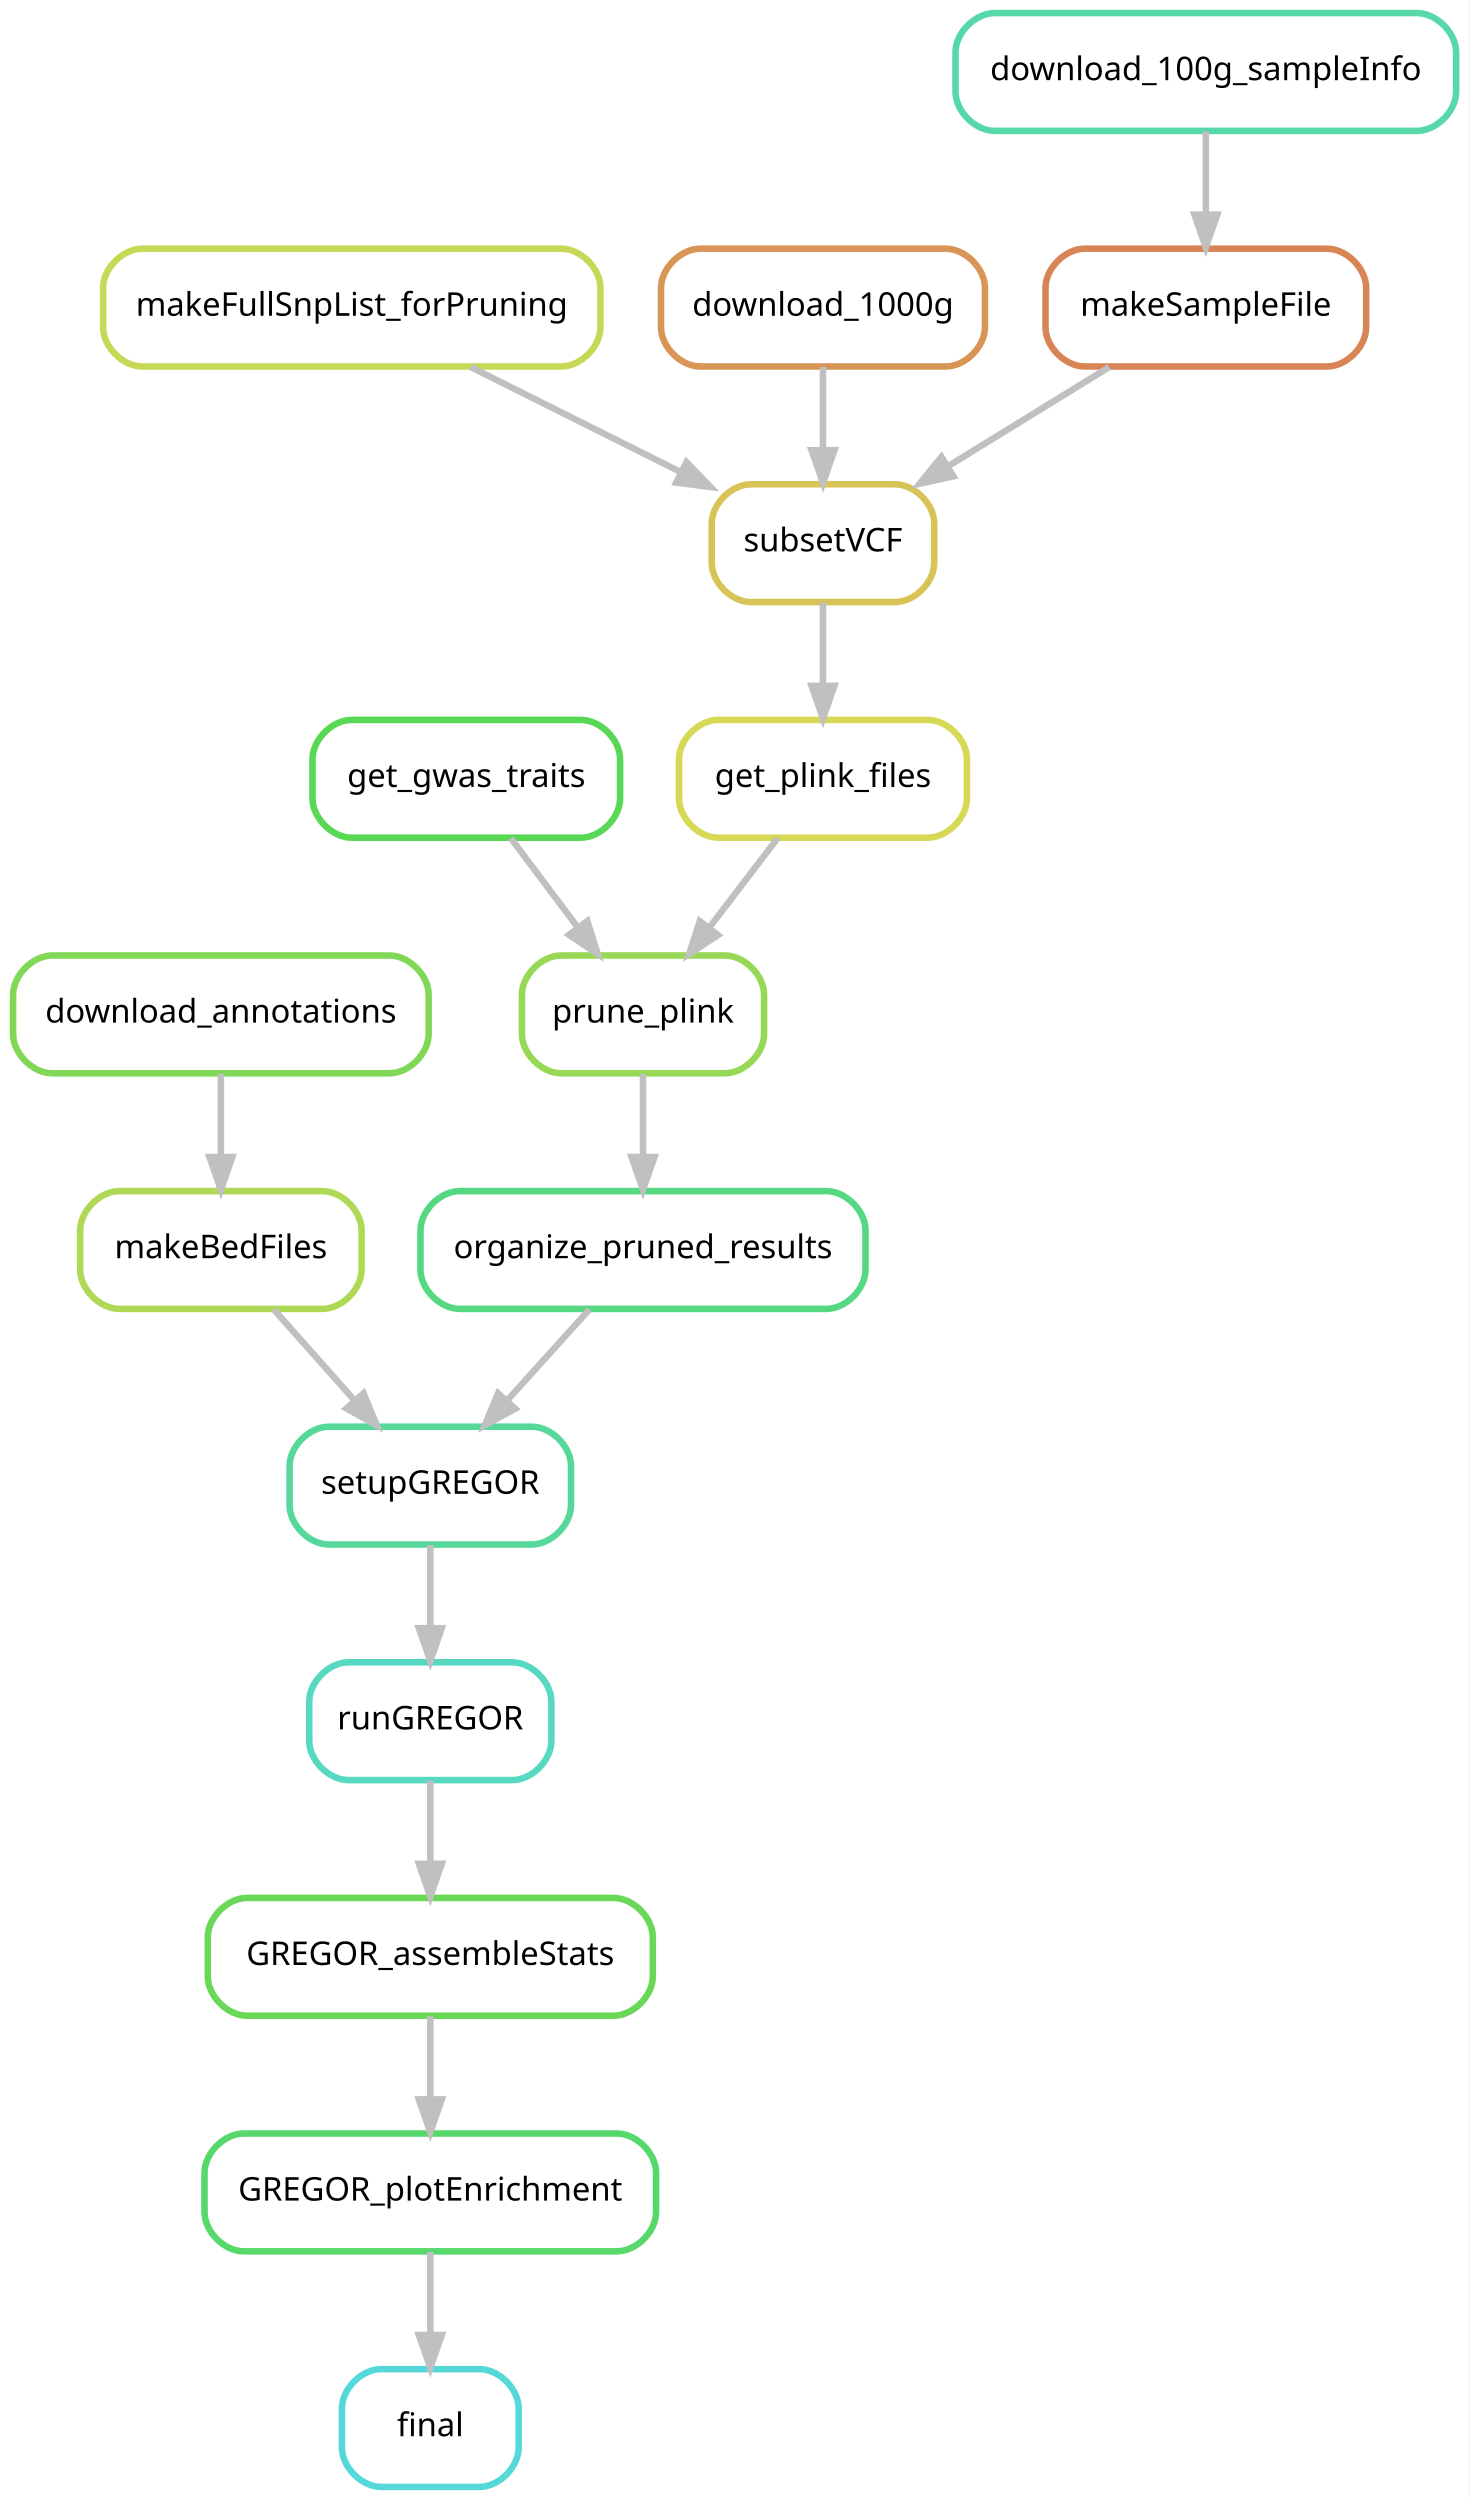
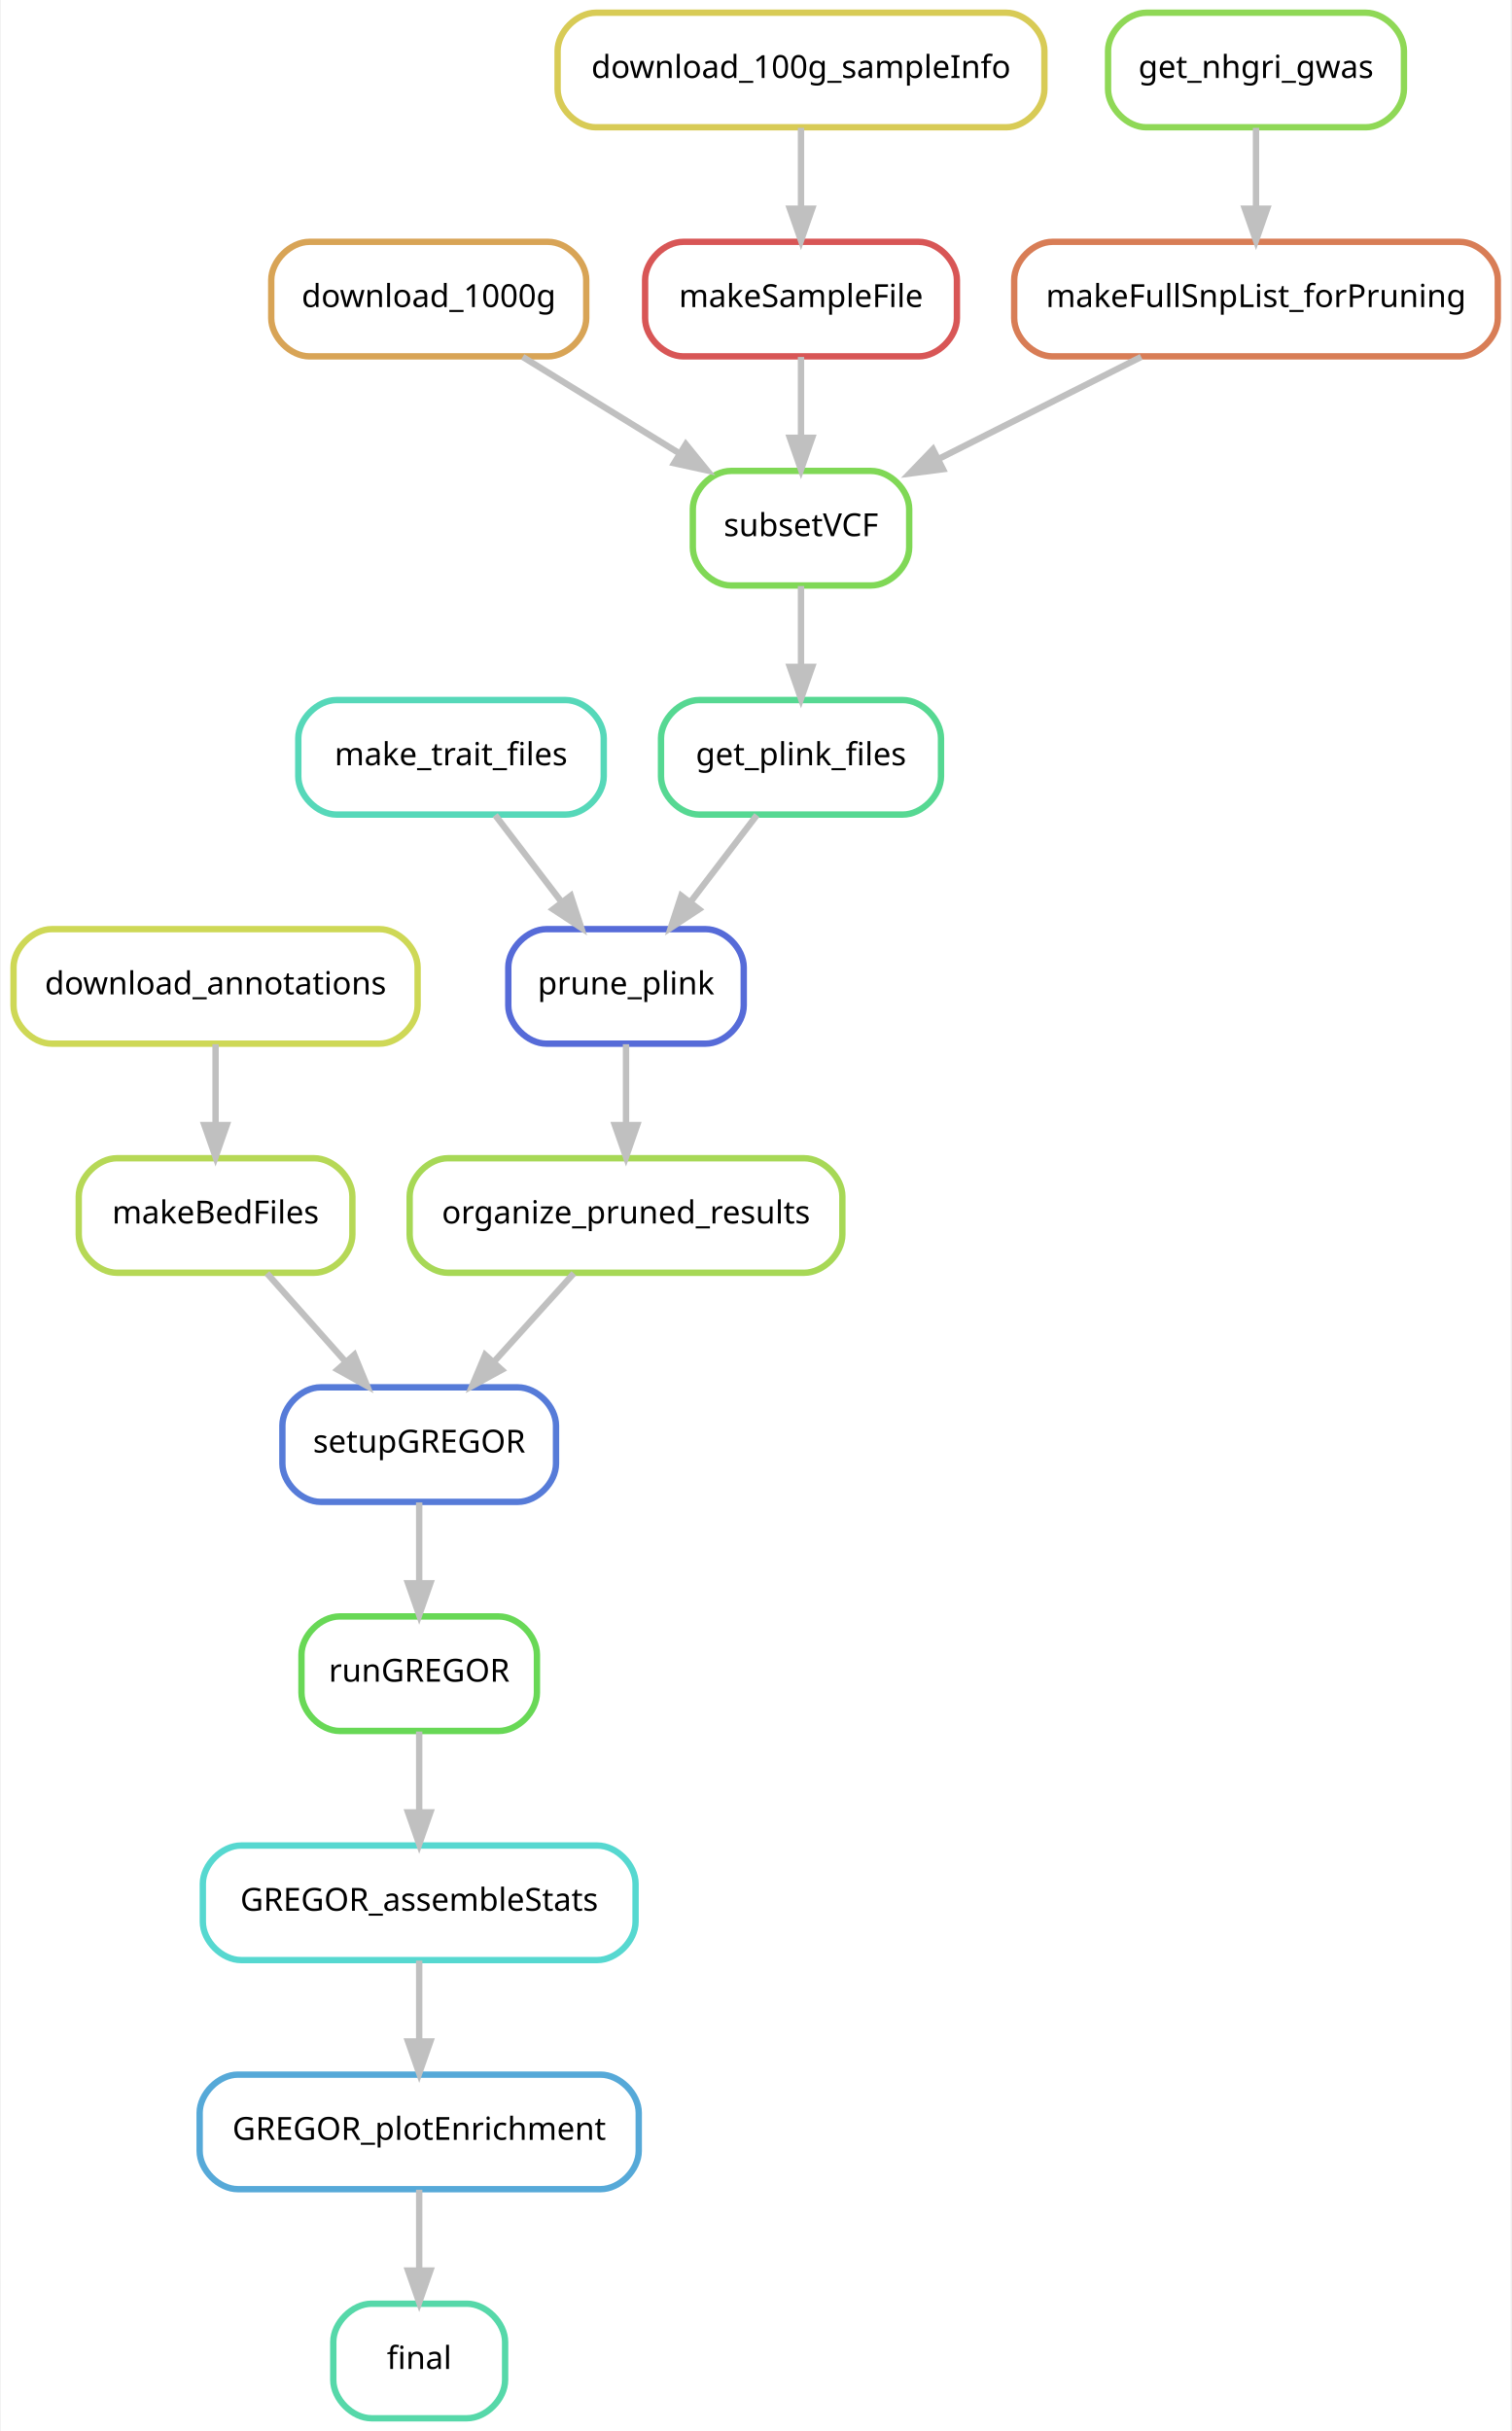
- <svg xmlns="http://www.w3.org/2000/svg" width="449pt" height="764pt" viewBox="0.00 0.00 449.00 764.00">
+ <svg xmlns="http://www.w3.org/2000/svg" width="475pt" height="764pt" viewBox="0.00 0.00 474.50 764.00">
  <g id="graph0" class="graph" transform="scale(1 1) rotate(0) translate(4 760)">
-     <polygon fill="#ffffff" stroke="transparent" points="-4,4 -4,-760 445,-760 445,4 -4,4" />
+     <polygon fill="#ffffff" stroke="transparent" points="-4,4 -4,-760 470.5,-760 470.5,4 -4,4" />
    <g id="node1" class="node">
-       <path fill="none" stroke="#56d8d8" stroke-width="2" d="M142.5,-36C142.5,-36 112.5,-36 112.5,-36 106.5,-36 100.5,-30 100.5,-24 100.5,-24 100.5,-12 100.5,-12 100.5,-6 106.5,0 112.5,0 112.5,0 142.5,0 142.5,0 148.5,0 154.5,-6 154.5,-12 154.5,-12 154.5,-24 154.5,-24 154.5,-30 148.5,-36 142.5,-36" />
+       <path fill="none" stroke="#56d8a9" stroke-width="2" d="M142.5,-36C142.5,-36 112.5,-36 112.5,-36 106.5,-36 100.5,-30 100.5,-24 100.5,-24 100.5,-12 100.5,-12 100.5,-6 106.5,0 112.5,0 112.5,0 142.5,0 142.5,0 148.5,0 154.5,-6 154.5,-12 154.5,-12 154.5,-24 154.5,-24 154.5,-30 148.5,-36 142.5,-36" />
      <text text-anchor="middle" x="127.5" y="-15.5" font-family="sans" font-size="10.00" fill="#000000">final</text>
    </g>
    <g id="node2" class="node">
-       <path fill="none" stroke="#56d86b" stroke-width="2" d="M184.5,-108C184.5,-108 70.5,-108 70.5,-108 64.5,-108 58.5,-102 58.5,-96 58.5,-96 58.5,-84 58.5,-84 58.5,-78 64.5,-72 70.5,-72 70.5,-72 184.5,-72 184.5,-72 190.5,-72 196.5,-78 196.5,-84 196.5,-84 196.5,-96 196.5,-96 196.5,-102 190.5,-108 184.5,-108" />
+       <path fill="none" stroke="#56a9d8" stroke-width="2" d="M184.5,-108C184.5,-108 70.5,-108 70.5,-108 64.5,-108 58.5,-102 58.5,-96 58.5,-96 58.5,-84 58.5,-84 58.5,-78 64.5,-72 70.5,-72 70.5,-72 184.5,-72 184.5,-72 190.5,-72 196.5,-78 196.5,-84 196.5,-84 196.5,-96 196.5,-96 196.5,-102 190.5,-108 184.5,-108" />
      <text text-anchor="middle" x="127.5" y="-87.5" font-family="sans" font-size="10.00" fill="#000000">GREGOR_plotEnrichment</text>
    </g>
    <g id="edge1" class="edge">
      <path fill="none" stroke="#c0c0c0" stroke-width="2" d="M127.5,-71.831C127.5,-64.131 127.5,-54.974 127.5,-46.417" />
      <polygon fill="#c0c0c0" stroke="#c0c0c0" stroke-width="2" points="131,-46.413 127.5,-36.413 124,-46.413 131,-46.413" />
    </g>
    <g id="node3" class="node">
-       <path fill="none" stroke="#68d856" stroke-width="2" d="M183.5,-180C183.5,-180 71.5,-180 71.5,-180 65.5,-180 59.5,-174 59.5,-168 59.5,-168 59.5,-156 59.5,-156 59.5,-150 65.5,-144 71.5,-144 71.5,-144 183.5,-144 183.5,-144 189.5,-144 195.5,-150 195.5,-156 195.5,-156 195.5,-168 195.5,-168 195.5,-174 189.5,-180 183.5,-180" />
+       <path fill="none" stroke="#56d8d0" stroke-width="2" d="M183.5,-180C183.5,-180 71.5,-180 71.5,-180 65.5,-180 59.5,-174 59.5,-168 59.5,-168 59.5,-156 59.5,-156 59.5,-150 65.5,-144 71.5,-144 71.5,-144 183.5,-144 183.5,-144 189.5,-144 195.5,-150 195.5,-156 195.5,-156 195.5,-168 195.5,-168 195.5,-174 189.5,-180 183.5,-180" />
      <text text-anchor="middle" x="127.5" y="-159.5" font-family="sans" font-size="10.00" fill="#000000">GREGOR_assembleStats</text>
    </g>
    <g id="edge2" class="edge">
      <path fill="none" stroke="#c0c0c0" stroke-width="2" d="M127.5,-143.831C127.5,-136.131 127.5,-126.974 127.5,-118.417" />
      <polygon fill="#c0c0c0" stroke="#c0c0c0" stroke-width="2" points="131,-118.413 127.5,-108.413 124,-118.413 131,-118.413" />
    </g>
    <g id="node4" class="node">
-       <path fill="none" stroke="#56d8c1" stroke-width="2" d="M152.5,-252C152.5,-252 102.5,-252 102.5,-252 96.5,-252 90.5,-246 90.5,-240 90.5,-240 90.5,-228 90.5,-228 90.5,-222 96.5,-216 102.5,-216 102.5,-216 152.5,-216 152.5,-216 158.5,-216 164.5,-222 164.5,-228 164.5,-228 164.5,-240 164.5,-240 164.5,-246 158.5,-252 152.5,-252" />
+       <path fill="none" stroke="#68d856" stroke-width="2" d="M152.5,-252C152.5,-252 102.5,-252 102.5,-252 96.5,-252 90.5,-246 90.5,-240 90.5,-240 90.5,-228 90.5,-228 90.5,-222 96.5,-216 102.5,-216 102.5,-216 152.5,-216 152.5,-216 158.5,-216 164.5,-222 164.5,-228 164.5,-228 164.5,-240 164.5,-240 164.5,-246 158.5,-252 152.5,-252" />
      <text text-anchor="middle" x="127.5" y="-231.5" font-family="sans" font-size="10.00" fill="#000000">runGREGOR</text>
    </g>
    <g id="edge3" class="edge">
      <path fill="none" stroke="#c0c0c0" stroke-width="2" d="M127.5,-215.831C127.5,-208.131 127.5,-198.974 127.5,-190.417" />
      <polygon fill="#c0c0c0" stroke="#c0c0c0" stroke-width="2" points="131,-190.413 127.5,-180.413 124,-190.413 131,-190.413" />
    </g>
    <g id="node5" class="node">
-       <path fill="none" stroke="#56d89a" stroke-width="2" d="M158.5,-324C158.5,-324 96.5,-324 96.5,-324 90.5,-324 84.5,-318 84.5,-312 84.5,-312 84.5,-300 84.5,-300 84.5,-294 90.5,-288 96.5,-288 96.5,-288 158.5,-288 158.5,-288 164.5,-288 170.5,-294 170.5,-300 170.5,-300 170.5,-312 170.5,-312 170.5,-318 164.5,-324 158.5,-324" />
+       <path fill="none" stroke="#567bd8" stroke-width="2" d="M158.5,-324C158.5,-324 96.5,-324 96.5,-324 90.5,-324 84.5,-318 84.5,-312 84.5,-312 84.5,-300 84.5,-300 84.5,-294 90.5,-288 96.5,-288 96.5,-288 158.5,-288 158.5,-288 164.5,-288 170.5,-294 170.5,-300 170.5,-300 170.5,-312 170.5,-312 170.5,-318 164.5,-324 158.5,-324" />
      <text text-anchor="middle" x="127.5" y="-303.5" font-family="sans" font-size="10.00" fill="#000000">setupGREGOR</text>
    </g>
    <g id="edge4" class="edge">
      <path fill="none" stroke="#c0c0c0" stroke-width="2" d="M127.5,-287.831C127.5,-280.131 127.5,-270.974 127.5,-262.417" />
      <polygon fill="#c0c0c0" stroke="#c0c0c0" stroke-width="2" points="131,-262.413 127.5,-252.413 124,-262.413 131,-262.413" />
    </g>
    <g id="node6" class="node">
-       <path fill="none" stroke="#afd856" stroke-width="2" d="M94.5,-396C94.5,-396 32.5,-396 32.5,-396 26.5,-396 20.5,-390 20.5,-384 20.5,-384 20.5,-372 20.5,-372 20.5,-366 26.5,-360 32.5,-360 32.5,-360 94.5,-360 94.5,-360 100.5,-360 106.5,-366 106.5,-372 106.5,-372 106.5,-384 106.5,-384 106.5,-390 100.5,-396 94.5,-396" />
+       <path fill="none" stroke="#b6d856" stroke-width="2" d="M94.5,-396C94.5,-396 32.5,-396 32.5,-396 26.5,-396 20.5,-390 20.5,-384 20.5,-384 20.5,-372 20.5,-372 20.5,-366 26.5,-360 32.5,-360 32.5,-360 94.5,-360 94.5,-360 100.5,-360 106.5,-366 106.5,-372 106.5,-372 106.5,-384 106.5,-384 106.5,-390 100.5,-396 94.5,-396" />
      <text text-anchor="middle" x="63.5" y="-375.5" font-family="sans" font-size="10.00" fill="#000000">makeBedFiles</text>
    </g>
    <g id="edge5" class="edge">
      <path fill="none" stroke="#c0c0c0" stroke-width="2" d="M79.65,-359.831C87.172,-351.369 96.257,-341.149 104.48,-331.897" />
      <polygon fill="#c0c0c0" stroke="#c0c0c0" stroke-width="2" points="107.105,-334.213 111.133,-324.413 101.873,-329.562 107.105,-334.213" />
    </g>
    <g id="node7" class="node">
-       <path fill="none" stroke="#56d882" stroke-width="2" d="M248.5,-396C248.5,-396 136.5,-396 136.5,-396 130.5,-396 124.5,-390 124.5,-384 124.5,-384 124.5,-372 124.5,-372 124.5,-366 130.5,-360 136.5,-360 136.5,-360 248.5,-360 248.5,-360 254.5,-360 260.5,-366 260.5,-372 260.5,-372 260.5,-384 260.5,-384 260.5,-390 254.5,-396 248.5,-396" />
+       <path fill="none" stroke="#a7d856" stroke-width="2" d="M248.5,-396C248.5,-396 136.5,-396 136.5,-396 130.5,-396 124.5,-390 124.5,-384 124.5,-384 124.5,-372 124.5,-372 124.5,-366 130.5,-360 136.5,-360 136.5,-360 248.5,-360 248.5,-360 254.5,-360 260.5,-366 260.5,-372 260.5,-372 260.5,-384 260.5,-384 260.5,-390 254.5,-396 248.5,-396" />
      <text text-anchor="middle" x="192.5" y="-375.5" font-family="sans" font-size="10.00" fill="#000000">organize_pruned_results</text>
    </g>
    <g id="edge6" class="edge">
      <path fill="none" stroke="#c0c0c0" stroke-width="2" d="M176.098,-359.831C168.458,-351.369 159.232,-341.149 150.879,-331.897" />
      <polygon fill="#c0c0c0" stroke="#c0c0c0" stroke-width="2" points="153.422,-329.491 144.123,-324.413 148.226,-334.181 153.422,-329.491" />
    </g>
    <g id="node8" class="node">
-       <path fill="none" stroke="#80d856" stroke-width="2" d="M115,-468C115,-468 12,-468 12,-468 6,-468 0,-462 0,-456 0,-456 0,-444 0,-444 0,-438 6,-432 12,-432 12,-432 115,-432 115,-432 121,-432 127,-438 127,-444 127,-444 127,-456 127,-456 127,-462 121,-468 115,-468" />
+       <path fill="none" stroke="#ced856" stroke-width="2" d="M115,-468C115,-468 12,-468 12,-468 6,-468 0,-462 0,-456 0,-456 0,-444 0,-444 0,-438 6,-432 12,-432 12,-432 115,-432 115,-432 121,-432 127,-438 127,-444 127,-444 127,-456 127,-456 127,-462 121,-468 115,-468" />
      <text text-anchor="middle" x="63.5" y="-447.5" font-family="sans" font-size="10.00" fill="#000000">download_annotations</text>
    </g>
    <g id="edge7" class="edge">
      <path fill="none" stroke="#c0c0c0" stroke-width="2" d="M63.5,-431.831C63.5,-424.131 63.5,-414.974 63.5,-406.417" />
      <polygon fill="#c0c0c0" stroke="#c0c0c0" stroke-width="2" points="67,-406.413 63.5,-396.413 60,-406.413 67,-406.413" />
    </g>
    <g id="node9" class="node">
-       <path fill="none" stroke="#97d856" stroke-width="2" d="M217.5,-468C217.5,-468 167.5,-468 167.5,-468 161.5,-468 155.5,-462 155.5,-456 155.5,-456 155.5,-444 155.5,-444 155.5,-438 161.5,-432 167.5,-432 167.5,-432 217.5,-432 217.5,-432 223.5,-432 229.5,-438 229.5,-444 229.5,-444 229.5,-456 229.5,-456 229.5,-462 223.5,-468 217.5,-468" />
+       <path fill="none" stroke="#566bd8" stroke-width="2" d="M217.5,-468C217.5,-468 167.5,-468 167.5,-468 161.5,-468 155.5,-462 155.5,-456 155.5,-456 155.5,-444 155.5,-444 155.5,-438 161.5,-432 167.5,-432 167.5,-432 217.5,-432 217.5,-432 223.5,-432 229.5,-438 229.5,-444 229.5,-444 229.5,-456 229.5,-456 229.5,-462 223.5,-468 217.5,-468" />
      <text text-anchor="middle" x="192.5" y="-447.5" font-family="sans" font-size="10.00" fill="#000000">prune_plink</text>
    </g>
    <g id="edge8" class="edge">
      <path fill="none" stroke="#c0c0c0" stroke-width="2" d="M192.5,-431.831C192.5,-424.131 192.5,-414.974 192.5,-406.417" />
      <polygon fill="#c0c0c0" stroke="#c0c0c0" stroke-width="2" points="196,-406.413 192.5,-396.413 189,-406.413 196,-406.413" />
    </g>
    <g id="node10" class="node">
-       <path fill="none" stroke="#59d856" stroke-width="2" d="M173.5,-540C173.5,-540 103.5,-540 103.5,-540 97.5,-540 91.5,-534 91.5,-528 91.5,-528 91.5,-516 91.5,-516 91.5,-510 97.5,-504 103.5,-504 103.5,-504 173.5,-504 173.5,-504 179.5,-504 185.5,-510 185.5,-516 185.5,-516 185.5,-528 185.5,-528 185.5,-534 179.5,-540 173.5,-540" />
-       <text text-anchor="middle" x="138.5" y="-519.5" font-family="sans" font-size="10.00" fill="#000000">get_gwas_traits</text>
+       <path fill="none" stroke="#56d8b9" stroke-width="2" d="M173.5,-540C173.5,-540 101.5,-540 101.5,-540 95.5,-540 89.5,-534 89.5,-528 89.5,-528 89.5,-516 89.5,-516 89.5,-510 95.5,-504 101.5,-504 101.5,-504 173.5,-504 173.5,-504 179.5,-504 185.5,-510 185.5,-516 185.5,-516 185.5,-528 185.5,-528 185.5,-534 179.5,-540 173.5,-540" />
+       <text text-anchor="middle" x="137.5" y="-519.5" font-family="sans" font-size="10.00" fill="#000000">make_trait_files</text>
    </g>
    <g id="edge9" class="edge">
-       <path fill="none" stroke="#c0c0c0" stroke-width="2" d="M152.126,-503.831C158.346,-495.539 165.832,-485.557 172.66,-476.453" />
-       <polygon fill="#c0c0c0" stroke="#c0c0c0" stroke-width="2" points="175.49,-478.513 178.69,-468.413 169.89,-474.313 175.49,-478.513" />
+       <path fill="none" stroke="#c0c0c0" stroke-width="2" d="M151.379,-503.831C157.714,-495.539 165.338,-485.557 172.293,-476.453" />
+       <polygon fill="#c0c0c0" stroke="#c0c0c0" stroke-width="2" points="175.145,-478.485 178.434,-468.413 169.583,-474.235 175.145,-478.485" />
    </g>
    <g id="node11" class="node">
-       <path fill="none" stroke="#d6d856" stroke-width="2" d="M279.5,-540C279.5,-540 215.5,-540 215.5,-540 209.5,-540 203.5,-534 203.5,-528 203.5,-528 203.5,-516 203.5,-516 203.5,-510 209.5,-504 215.5,-504 215.5,-504 279.5,-504 279.5,-504 285.5,-504 291.5,-510 291.5,-516 291.5,-516 291.5,-528 291.5,-528 291.5,-534 285.5,-540 279.5,-540" />
+       <path fill="none" stroke="#56d892" stroke-width="2" d="M279.5,-540C279.5,-540 215.5,-540 215.5,-540 209.5,-540 203.5,-534 203.5,-528 203.5,-528 203.5,-516 203.5,-516 203.5,-510 209.5,-504 215.5,-504 215.5,-504 279.5,-504 279.5,-504 285.5,-504 291.5,-510 291.5,-516 291.5,-516 291.5,-528 291.5,-528 291.5,-534 285.5,-540 279.5,-540" />
      <text text-anchor="middle" x="247.5" y="-519.5" font-family="sans" font-size="10.00" fill="#000000">get_plink_files</text>
    </g>
    <g id="edge10" class="edge">
      <path fill="none" stroke="#c0c0c0" stroke-width="2" d="M233.621,-503.831C227.286,-495.539 219.662,-485.557 212.707,-476.453" />
      <polygon fill="#c0c0c0" stroke="#c0c0c0" stroke-width="2" points="215.417,-474.235 206.566,-468.413 209.855,-478.485 215.417,-474.235" />
    </g>
    <g id="node12" class="node">
-       <path fill="none" stroke="#d8c356" stroke-width="2" d="M269.5,-612C269.5,-612 225.5,-612 225.5,-612 219.5,-612 213.5,-606 213.5,-600 213.5,-600 213.5,-588 213.5,-588 213.5,-582 219.5,-576 225.5,-576 225.5,-576 269.5,-576 269.5,-576 275.5,-576 281.5,-582 281.5,-588 281.5,-588 281.5,-600 281.5,-600 281.5,-606 275.5,-612 269.5,-612" />
+       <path fill="none" stroke="#80d856" stroke-width="2" d="M269.5,-612C269.5,-612 225.5,-612 225.5,-612 219.5,-612 213.5,-606 213.5,-600 213.5,-600 213.5,-588 213.5,-588 213.5,-582 219.5,-576 225.5,-576 225.5,-576 269.5,-576 269.5,-576 275.5,-576 281.5,-582 281.5,-588 281.5,-588 281.5,-600 281.5,-600 281.5,-606 275.5,-612 269.5,-612" />
      <text text-anchor="middle" x="247.5" y="-591.5" font-family="sans" font-size="10.00" fill="#000000">subsetVCF</text>
    </g>
    <g id="edge11" class="edge">
      <path fill="none" stroke="#c0c0c0" stroke-width="2" d="M247.5,-575.831C247.5,-568.131 247.5,-558.974 247.5,-550.417" />
      <polygon fill="#c0c0c0" stroke="#c0c0c0" stroke-width="2" points="251,-550.413 247.5,-540.413 244,-550.413 251,-550.413" />
    </g>
    <g id="node13" class="node">
-       <path fill="none" stroke="#c6d856" stroke-width="2" d="M167.5,-684C167.5,-684 39.5,-684 39.5,-684 33.5,-684 27.5,-678 27.5,-672 27.5,-672 27.5,-660 27.5,-660 27.5,-654 33.5,-648 39.5,-648 39.5,-648 167.5,-648 167.5,-648 173.5,-648 179.5,-654 179.5,-660 179.5,-660 179.5,-672 179.5,-672 179.5,-678 173.5,-684 167.5,-684" />
-       <text text-anchor="middle" x="103.5" y="-663.5" font-family="sans" font-size="10.00" fill="#000000">makeFullSnpList_forPruning</text>
+       <path fill="none" stroke="#d8a456" stroke-width="2" d="M168,-684C168,-684 93,-684 93,-684 87,-684 81,-678 81,-672 81,-672 81,-660 81,-660 81,-654 87,-648 93,-648 93,-648 168,-648 168,-648 174,-648 180,-654 180,-660 180,-660 180,-672 180,-672 180,-678 174,-684 168,-684" />
+       <text text-anchor="middle" x="130.5" y="-663.5" font-family="sans" font-size="10.00" fill="#000000">download_1000g</text>
    </g>
    <g id="edge13" class="edge">
-       <path fill="none" stroke="#c0c0c0" stroke-width="2" d="M139.837,-647.831C159.345,-638.077 183.526,-625.987 204.027,-615.736" />
-       <polygon fill="#c0c0c0" stroke="#c0c0c0" stroke-width="2" points="205.778,-618.774 213.157,-611.172 202.648,-612.513 205.778,-618.774" />
+       <path fill="none" stroke="#c0c0c0" stroke-width="2" d="M160.024,-647.831C174.989,-638.622 193.339,-627.33 209.36,-617.471" />
+       <polygon fill="#c0c0c0" stroke="#c0c0c0" stroke-width="2" points="211.303,-620.385 217.985,-612.163 207.635,-614.423 211.303,-620.385" />
    </g>
    <g id="node14" class="node">
-       <path fill="none" stroke="#d89556" stroke-width="2" d="M285,-684C285,-684 210,-684 210,-684 204,-684 198,-678 198,-672 198,-672 198,-660 198,-660 198,-654 204,-648 210,-648 210,-648 285,-648 285,-648 291,-648 297,-654 297,-660 297,-660 297,-672 297,-672 297,-678 291,-684 285,-684" />
-       <text text-anchor="middle" x="247.5" y="-663.5" font-family="sans" font-size="10.00" fill="#000000">download_1000g</text>
+       <path fill="none" stroke="#d85656" stroke-width="2" d="M284.5,-684C284.5,-684 210.5,-684 210.5,-684 204.5,-684 198.5,-678 198.5,-672 198.5,-672 198.5,-660 198.5,-660 198.5,-654 204.5,-648 210.5,-648 210.5,-648 284.5,-648 284.5,-648 290.5,-648 296.5,-654 296.5,-660 296.5,-660 296.5,-672 296.5,-672 296.5,-678 290.5,-684 284.5,-684" />
+       <text text-anchor="middle" x="247.5" y="-663.5" font-family="sans" font-size="10.00" fill="#000000">makeSampleFile</text>
    </g>
-     <g id="edge14" class="edge">
+     <g id="edge12" class="edge">
      <path fill="none" stroke="#c0c0c0" stroke-width="2" d="M247.5,-647.831C247.5,-640.131 247.5,-630.974 247.5,-622.417" />
      <polygon fill="#c0c0c0" stroke="#c0c0c0" stroke-width="2" points="251,-622.413 247.5,-612.413 244,-622.413 251,-622.413" />
    </g>
    <g id="node15" class="node">
-       <path fill="none" stroke="#d88556" stroke-width="2" d="M401.5,-684C401.5,-684 327.5,-684 327.5,-684 321.5,-684 315.5,-678 315.5,-672 315.5,-672 315.5,-660 315.5,-660 315.5,-654 321.5,-648 327.5,-648 327.5,-648 401.5,-648 401.5,-648 407.5,-648 413.5,-654 413.5,-660 413.5,-660 413.5,-672 413.5,-672 413.5,-678 407.5,-684 401.5,-684" />
-       <text text-anchor="middle" x="364.5" y="-663.5" font-family="sans" font-size="10.00" fill="#000000">makeSampleFile</text>
+       <path fill="none" stroke="#d87d56" stroke-width="2" d="M454.5,-684C454.5,-684 326.5,-684 326.5,-684 320.5,-684 314.5,-678 314.5,-672 314.5,-672 314.5,-660 314.5,-660 314.5,-654 320.5,-648 326.5,-648 326.5,-648 454.5,-648 454.5,-648 460.5,-648 466.5,-654 466.5,-660 466.5,-660 466.5,-672 466.5,-672 466.5,-678 460.5,-684 454.5,-684" />
+       <text text-anchor="middle" x="390.5" y="-663.5" font-family="sans" font-size="10.00" fill="#000000">makeFullSnpList_forPruning</text>
    </g>
-     <g id="edge12" class="edge">
-       <path fill="none" stroke="#c0c0c0" stroke-width="2" d="M334.976,-647.831C320.011,-638.622 301.661,-627.33 285.64,-617.471" />
-       <polygon fill="#c0c0c0" stroke="#c0c0c0" stroke-width="2" points="287.365,-614.423 277.015,-612.163 283.697,-620.385 287.365,-614.423" />
+     <g id="edge14" class="edge">
+       <path fill="none" stroke="#c0c0c0" stroke-width="2" d="M354.415,-647.831C335.042,-638.077 311.029,-625.987 290.671,-615.736" />
+       <polygon fill="#c0c0c0" stroke="#c0c0c0" stroke-width="2" points="292.11,-612.543 281.604,-611.172 288.962,-618.795 292.11,-612.543" />
    </g>
    <g id="node16" class="node">
-       <path fill="none" stroke="#56d8a9" stroke-width="2" d="M429,-756C429,-756 300,-756 300,-756 294,-756 288,-750 288,-744 288,-744 288,-732 288,-732 288,-726 294,-720 300,-720 300,-720 429,-720 429,-720 435,-720 441,-726 441,-732 441,-732 441,-744 441,-744 441,-750 435,-756 429,-756" />
-       <text text-anchor="middle" x="364.5" y="-735.5" font-family="sans" font-size="10.00" fill="#000000">download_100g_sampleInfo</text>
+       <path fill="none" stroke="#d8cb56" stroke-width="2" d="M312,-756C312,-756 183,-756 183,-756 177,-756 171,-750 171,-744 171,-744 171,-732 171,-732 171,-726 177,-720 183,-720 183,-720 312,-720 312,-720 318,-720 324,-726 324,-732 324,-732 324,-744 324,-744 324,-750 318,-756 312,-756" />
+       <text text-anchor="middle" x="247.5" y="-735.5" font-family="sans" font-size="10.00" fill="#000000">download_100g_sampleInfo</text>
    </g>
    <g id="edge15" class="edge">
-       <path fill="none" stroke="#c0c0c0" stroke-width="2" d="M364.5,-719.831C364.5,-712.131 364.5,-702.974 364.5,-694.417" />
-       <polygon fill="#c0c0c0" stroke="#c0c0c0" stroke-width="2" points="368,-694.413 364.5,-684.413 361,-694.413 368,-694.413" />
+       <path fill="none" stroke="#c0c0c0" stroke-width="2" d="M247.5,-719.831C247.5,-712.131 247.5,-702.974 247.5,-694.417" />
+       <polygon fill="#c0c0c0" stroke="#c0c0c0" stroke-width="2" points="251,-694.413 247.5,-684.413 244,-694.413 251,-694.413" />
+     </g>
+     <g id="node17" class="node">
+       <path fill="none" stroke="#8fd856" stroke-width="2" d="M425,-756C425,-756 356,-756 356,-756 350,-756 344,-750 344,-744 344,-744 344,-732 344,-732 344,-726 350,-720 356,-720 356,-720 425,-720 425,-720 431,-720 437,-726 437,-732 437,-732 437,-744 437,-744 437,-750 431,-756 425,-756" />
+       <text text-anchor="middle" x="390.5" y="-735.5" font-family="sans" font-size="10.00" fill="#000000">get_nhgri_gwas</text>
+     </g>
+     <g id="edge16" class="edge">
+       <path fill="none" stroke="#c0c0c0" stroke-width="2" d="M390.5,-719.831C390.5,-712.131 390.5,-702.974 390.5,-694.417" />
+       <polygon fill="#c0c0c0" stroke="#c0c0c0" stroke-width="2" points="394,-694.413 390.5,-684.413 387,-694.413 394,-694.413" />
    </g>
  </g>
</svg>
